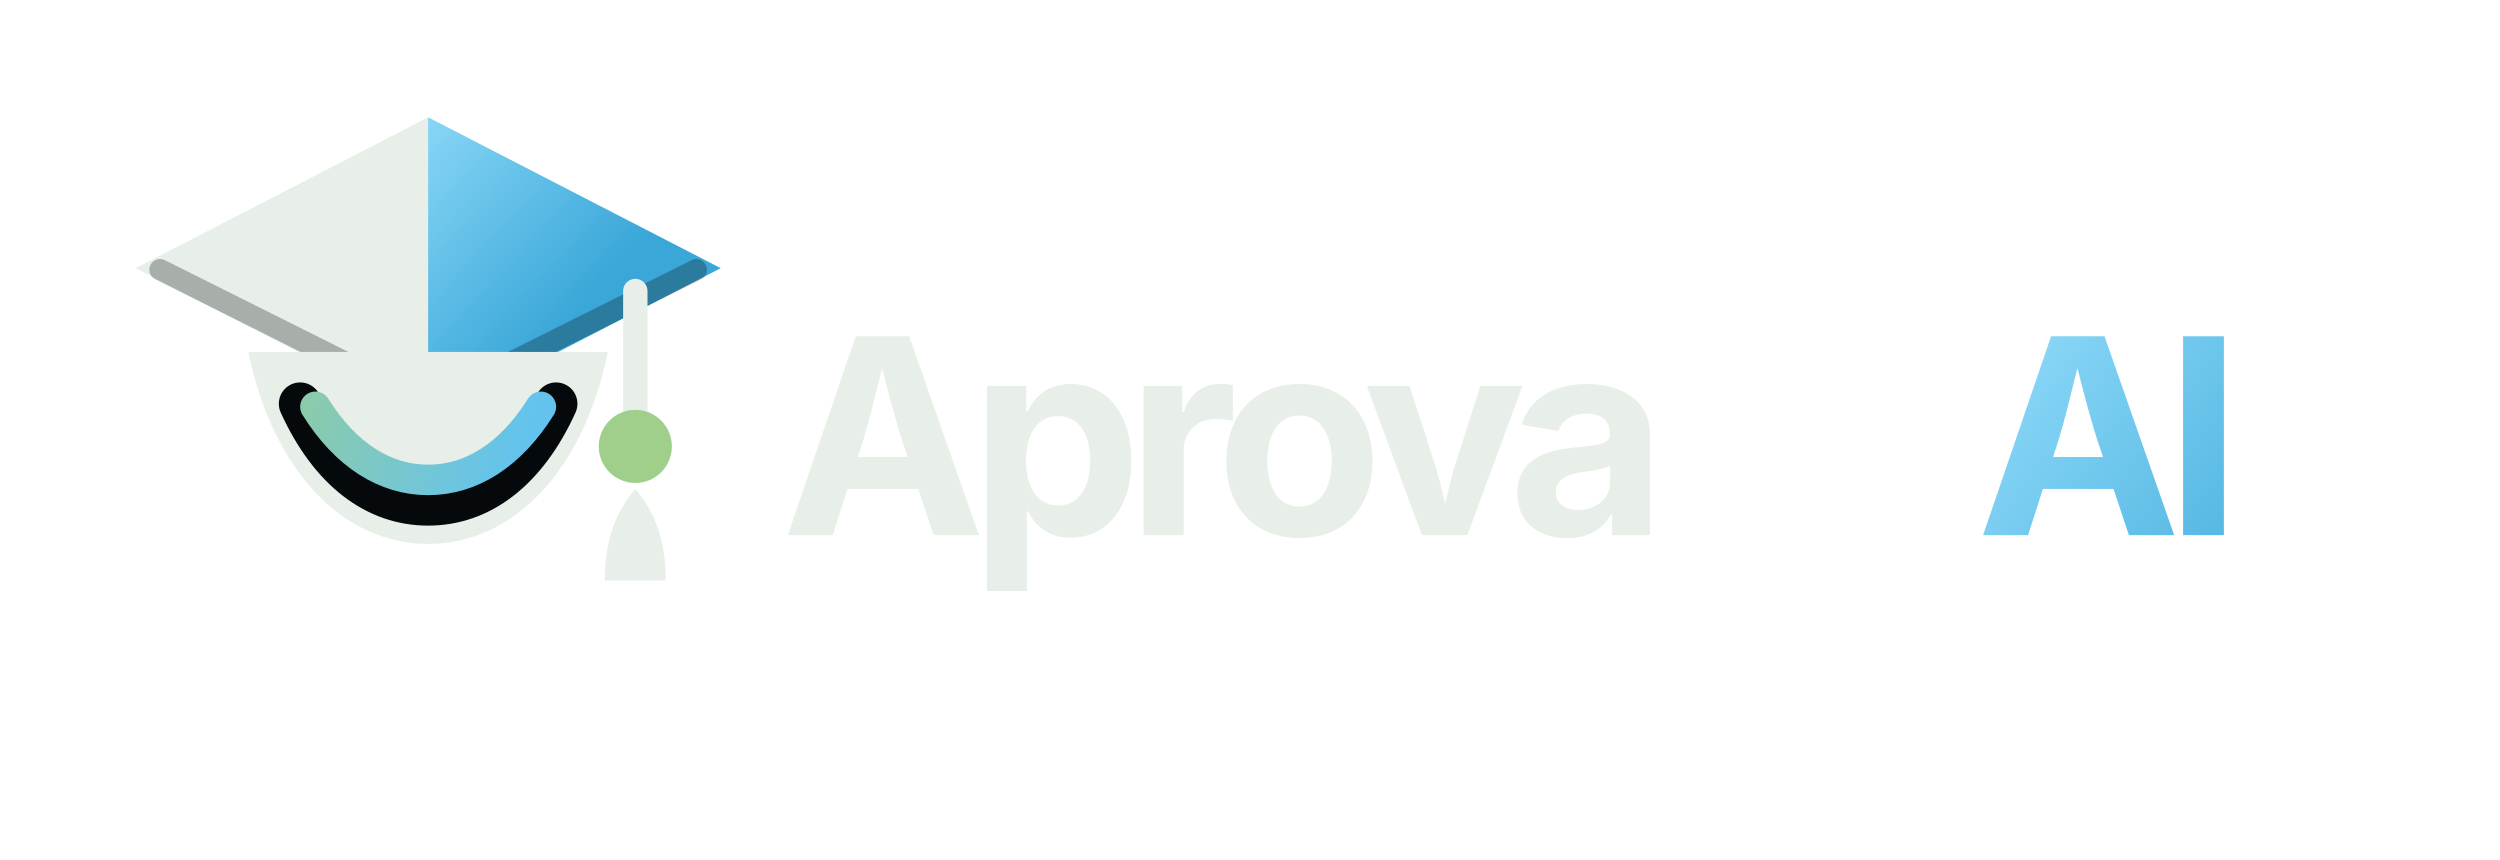
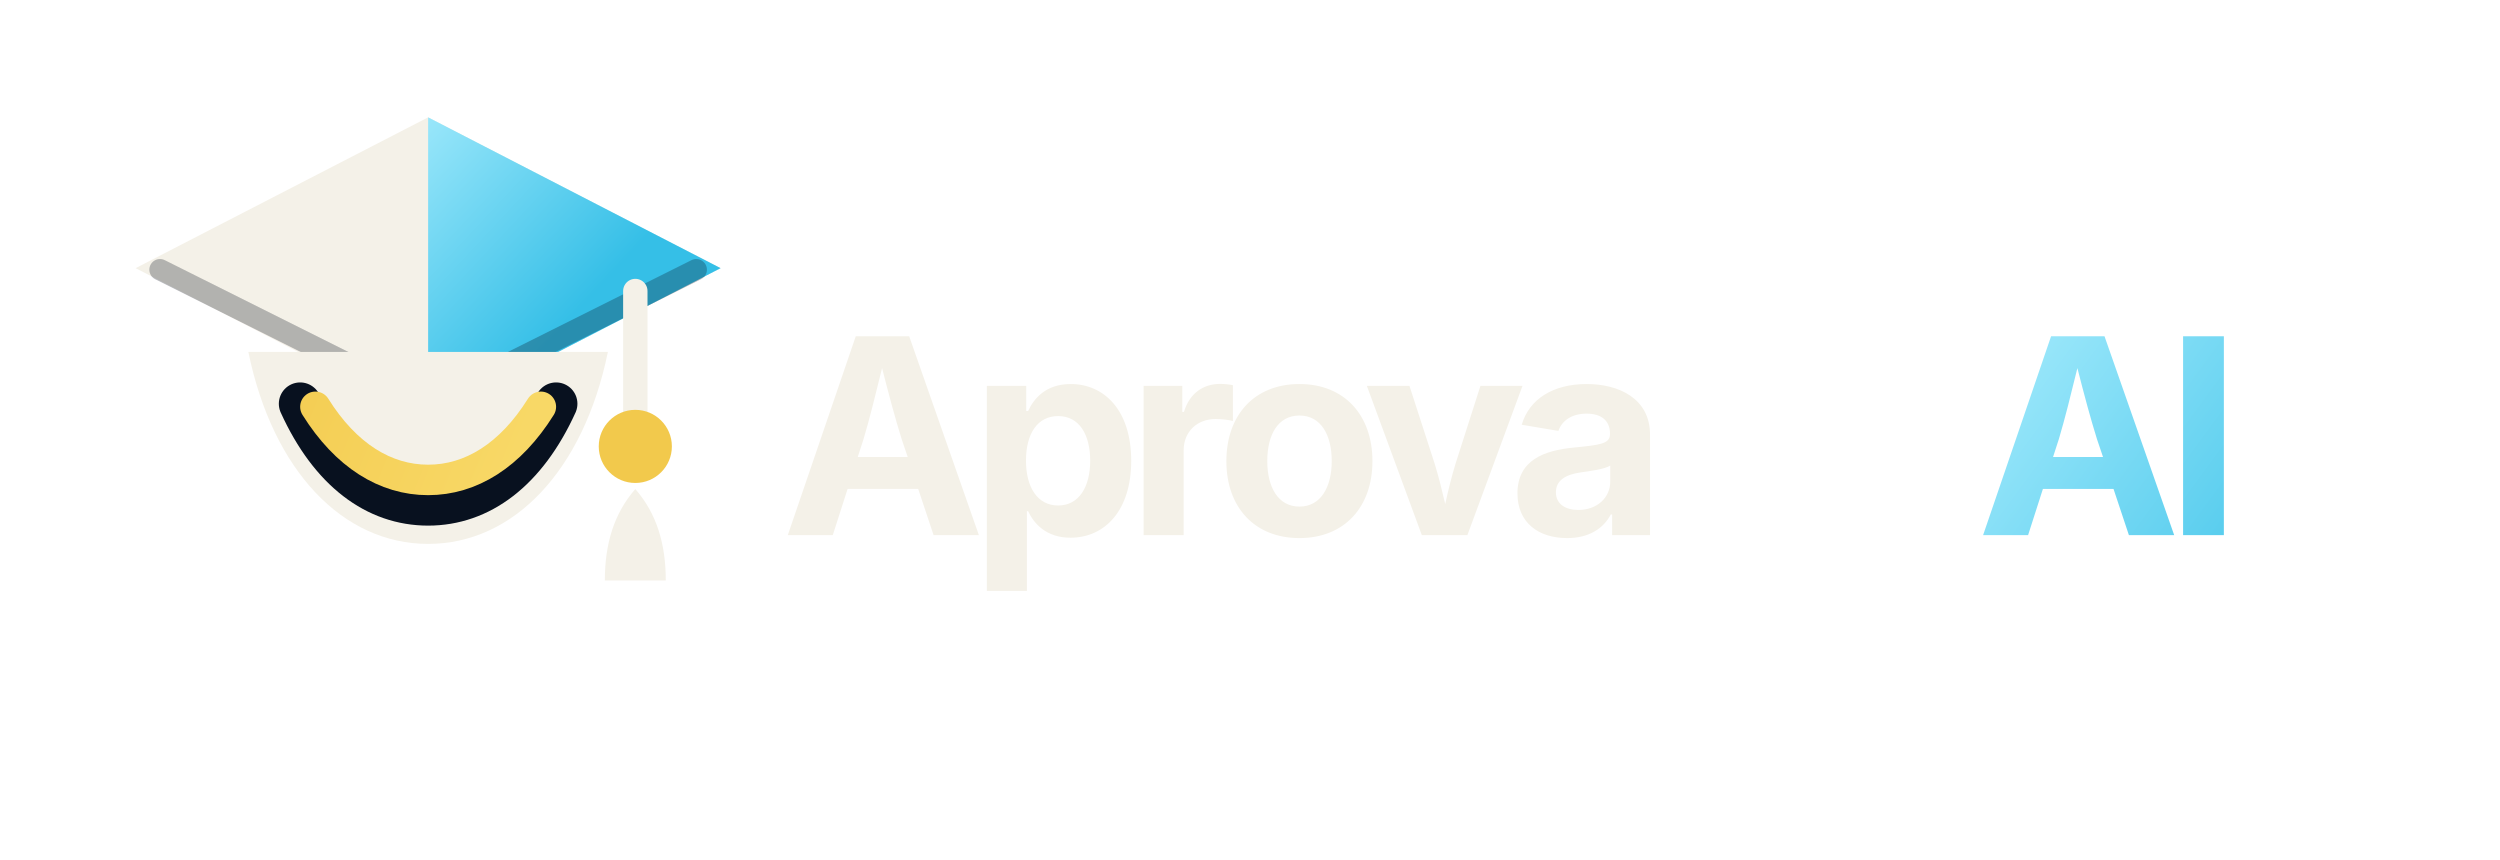
<svg xmlns="http://www.w3.org/2000/svg" width="640" height="220" viewBox="0 0 640 220" fill="none">
  <defs>
    <linearGradient id="capBlue" x1="103" y1="32" x2="163" y2="88" gradientUnits="userSpaceOnUse">
-       <stop stop-color="#8BD8F8" />
-       <stop offset="1" stop-color="#3AA7D8" />
+       <stop stop-color="#9DE8FB" />
+       <stop offset="1" stop-color="#35BFE7" />
    </linearGradient>
    <linearGradient id="smileGreen" x1="45" y1="103" x2="143" y2="143" gradientUnits="userSpaceOnUse">
-       <stop stop-color="#9FCF8B" />
-       <stop offset="1" stop-color="#64C3ED" />
+       <stop stop-color="#F2C94C" />
+       <stop offset="1" stop-color="#F8D866" />
    </linearGradient>
    <linearGradient id="textAi" x1="520" y1="82" x2="610" y2="148" gradientUnits="userSpaceOnUse">
-       <stop stop-color="#8BD8F8" />
-       <stop offset="1" stop-color="#3AA7D8" />
+       <stop stop-color="#9DE8FB" />
+       <stop offset="1" stop-color="#35BFE7" />
    </linearGradient>
  </defs>
  <g transform="translate(16 16) scale(0.78)">
-     <path d="M120 18L216 67.5L120 117L24 67.5L120 18Z" fill="#E8EEE8" />
+     <path d="M120 18L216 67.5L120 117L24 67.5L120 18Z" fill="#F4F1E8" />
    <path d="M120 18L216 67.5L120 117V18Z" fill="url(#capBlue)" />
-     <path d="M32 68L120 112L208 68" stroke="#05090B" stroke-opacity="0.28" stroke-width="7" stroke-linecap="round" stroke-linejoin="round" />
-     <path d="M61 95H179C171 134 148 158 120 158C92 158 69 134 61 95Z" fill="#E8EEE8" />
-     <path d="M78 112C88 134 103 145 120 145C137 145 152 134 162 112" stroke="#05090B" stroke-width="14" stroke-linecap="round" />
+     <path d="M32 68L120 112L208 68" stroke="#08111F" stroke-opacity="0.28" stroke-width="7" stroke-linecap="round" stroke-linejoin="round" />
+     <path d="M61 95H179C171 134 148 158 120 158C92 158 69 134 61 95Z" fill="#F4F1E8" />
+     <path d="M78 112C88 134 103 145 120 145C137 145 152 134 162 112" stroke="#08111F" stroke-width="14" stroke-linecap="round" />
    <path d="M83 113C93 129 106 137 120 137C134 137 147 129 157 113" stroke="url(#smileGreen)" stroke-width="10" stroke-linecap="round" />
-     <path d="M188 75V119" stroke="#E8EEE8" stroke-width="8" stroke-linecap="round" />
-     <circle cx="188" cy="126" r="12" fill="#9FCF8B" />
-     <path d="M188 140C181 148 178 158 178 170H198C198 158 195 148 188 140Z" fill="#E8EEE8" />
+     <path d="M188 75V119" stroke="#F4F1E8" stroke-width="8" stroke-linecap="round" />
+     <circle cx="188" cy="126" r="12" fill="#F2C94C" />
+     <path d="M188 140C181 148 178 158 178 170H198C198 158 195 148 188 140Z" fill="#F4F1E8" />
  </g>
-   <text x="200" y="137" fill="#E8EEE8" font-family="Inter, ui-sans-serif, system-ui, -apple-system, BlinkMacSystemFont, 'Segoe UI', sans-serif" font-size="70" font-weight="650" letter-spacing="-4">Aprova</text>
+   <text x="200" y="137" fill="#F4F1E8" font-family="Inter, ui-sans-serif, system-ui, -apple-system, BlinkMacSystemFont, 'Segoe UI', sans-serif" font-size="70" font-weight="650" letter-spacing="-4">Aprova</text>
  <text x="506" y="137" fill="url(#textAi)" font-family="Inter, ui-sans-serif, system-ui, -apple-system, BlinkMacSystemFont, 'Segoe UI', sans-serif" font-size="70" font-weight="720" letter-spacing="-4">AI</text>
</svg>
